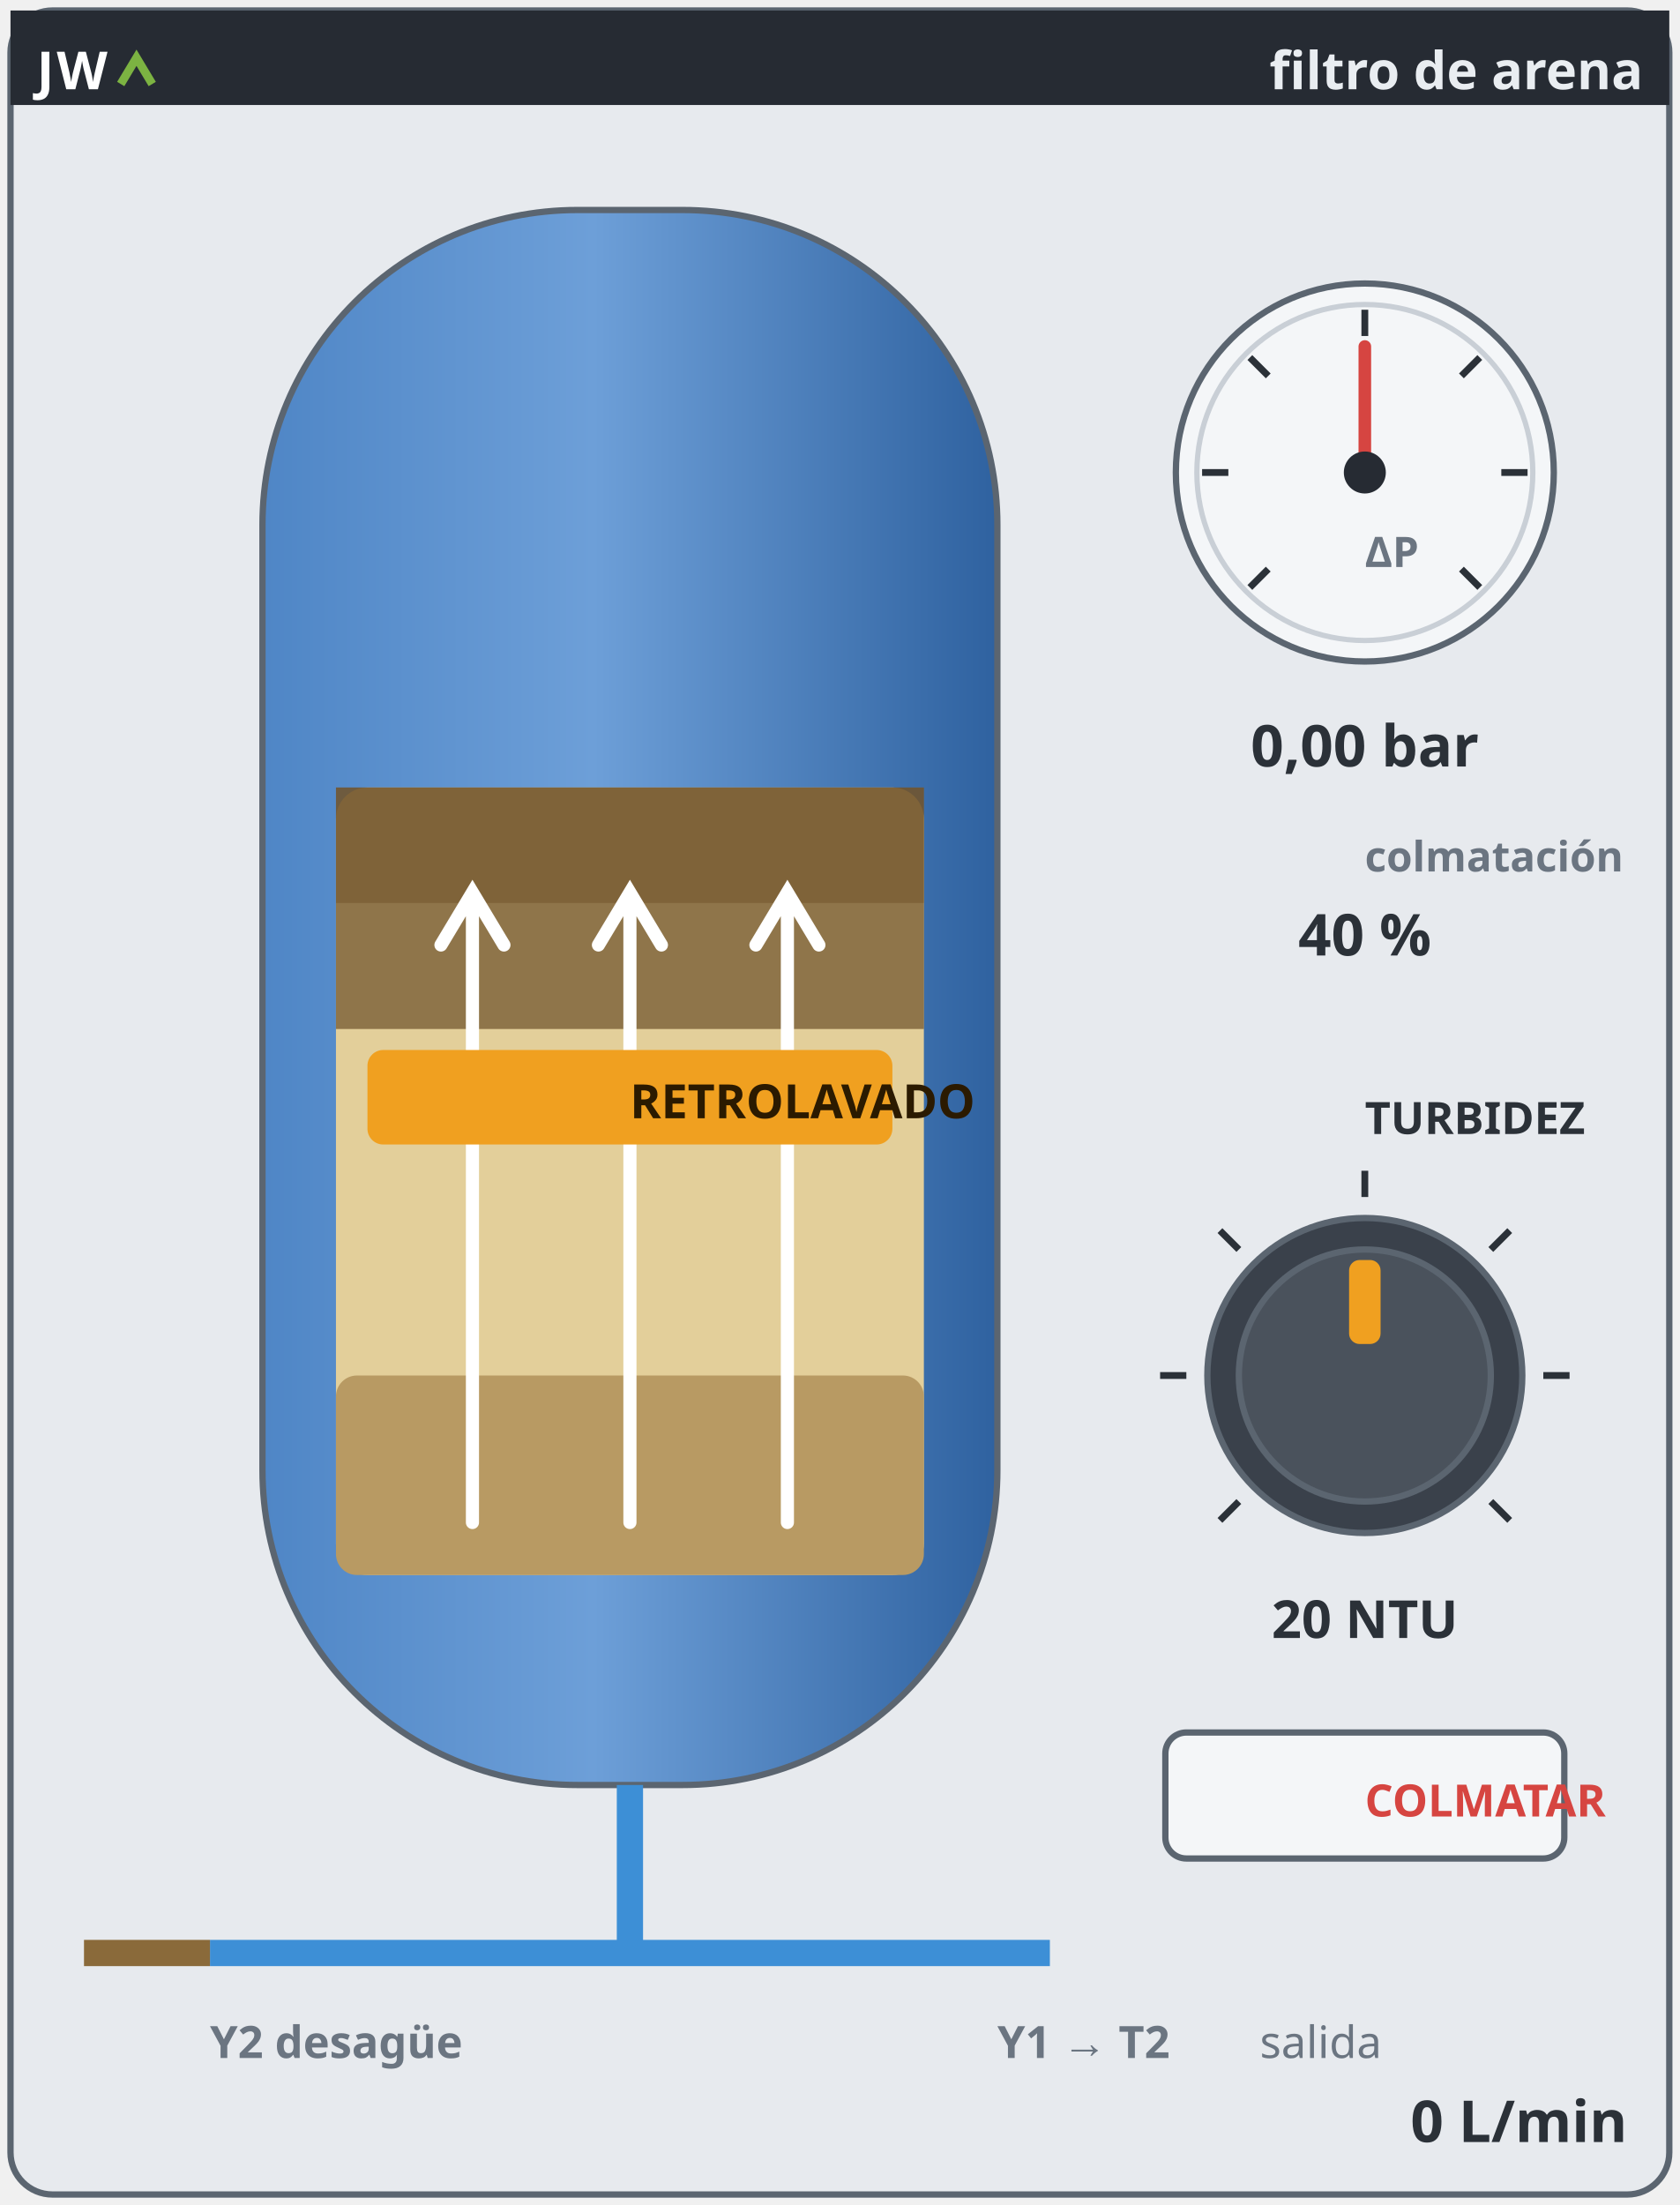
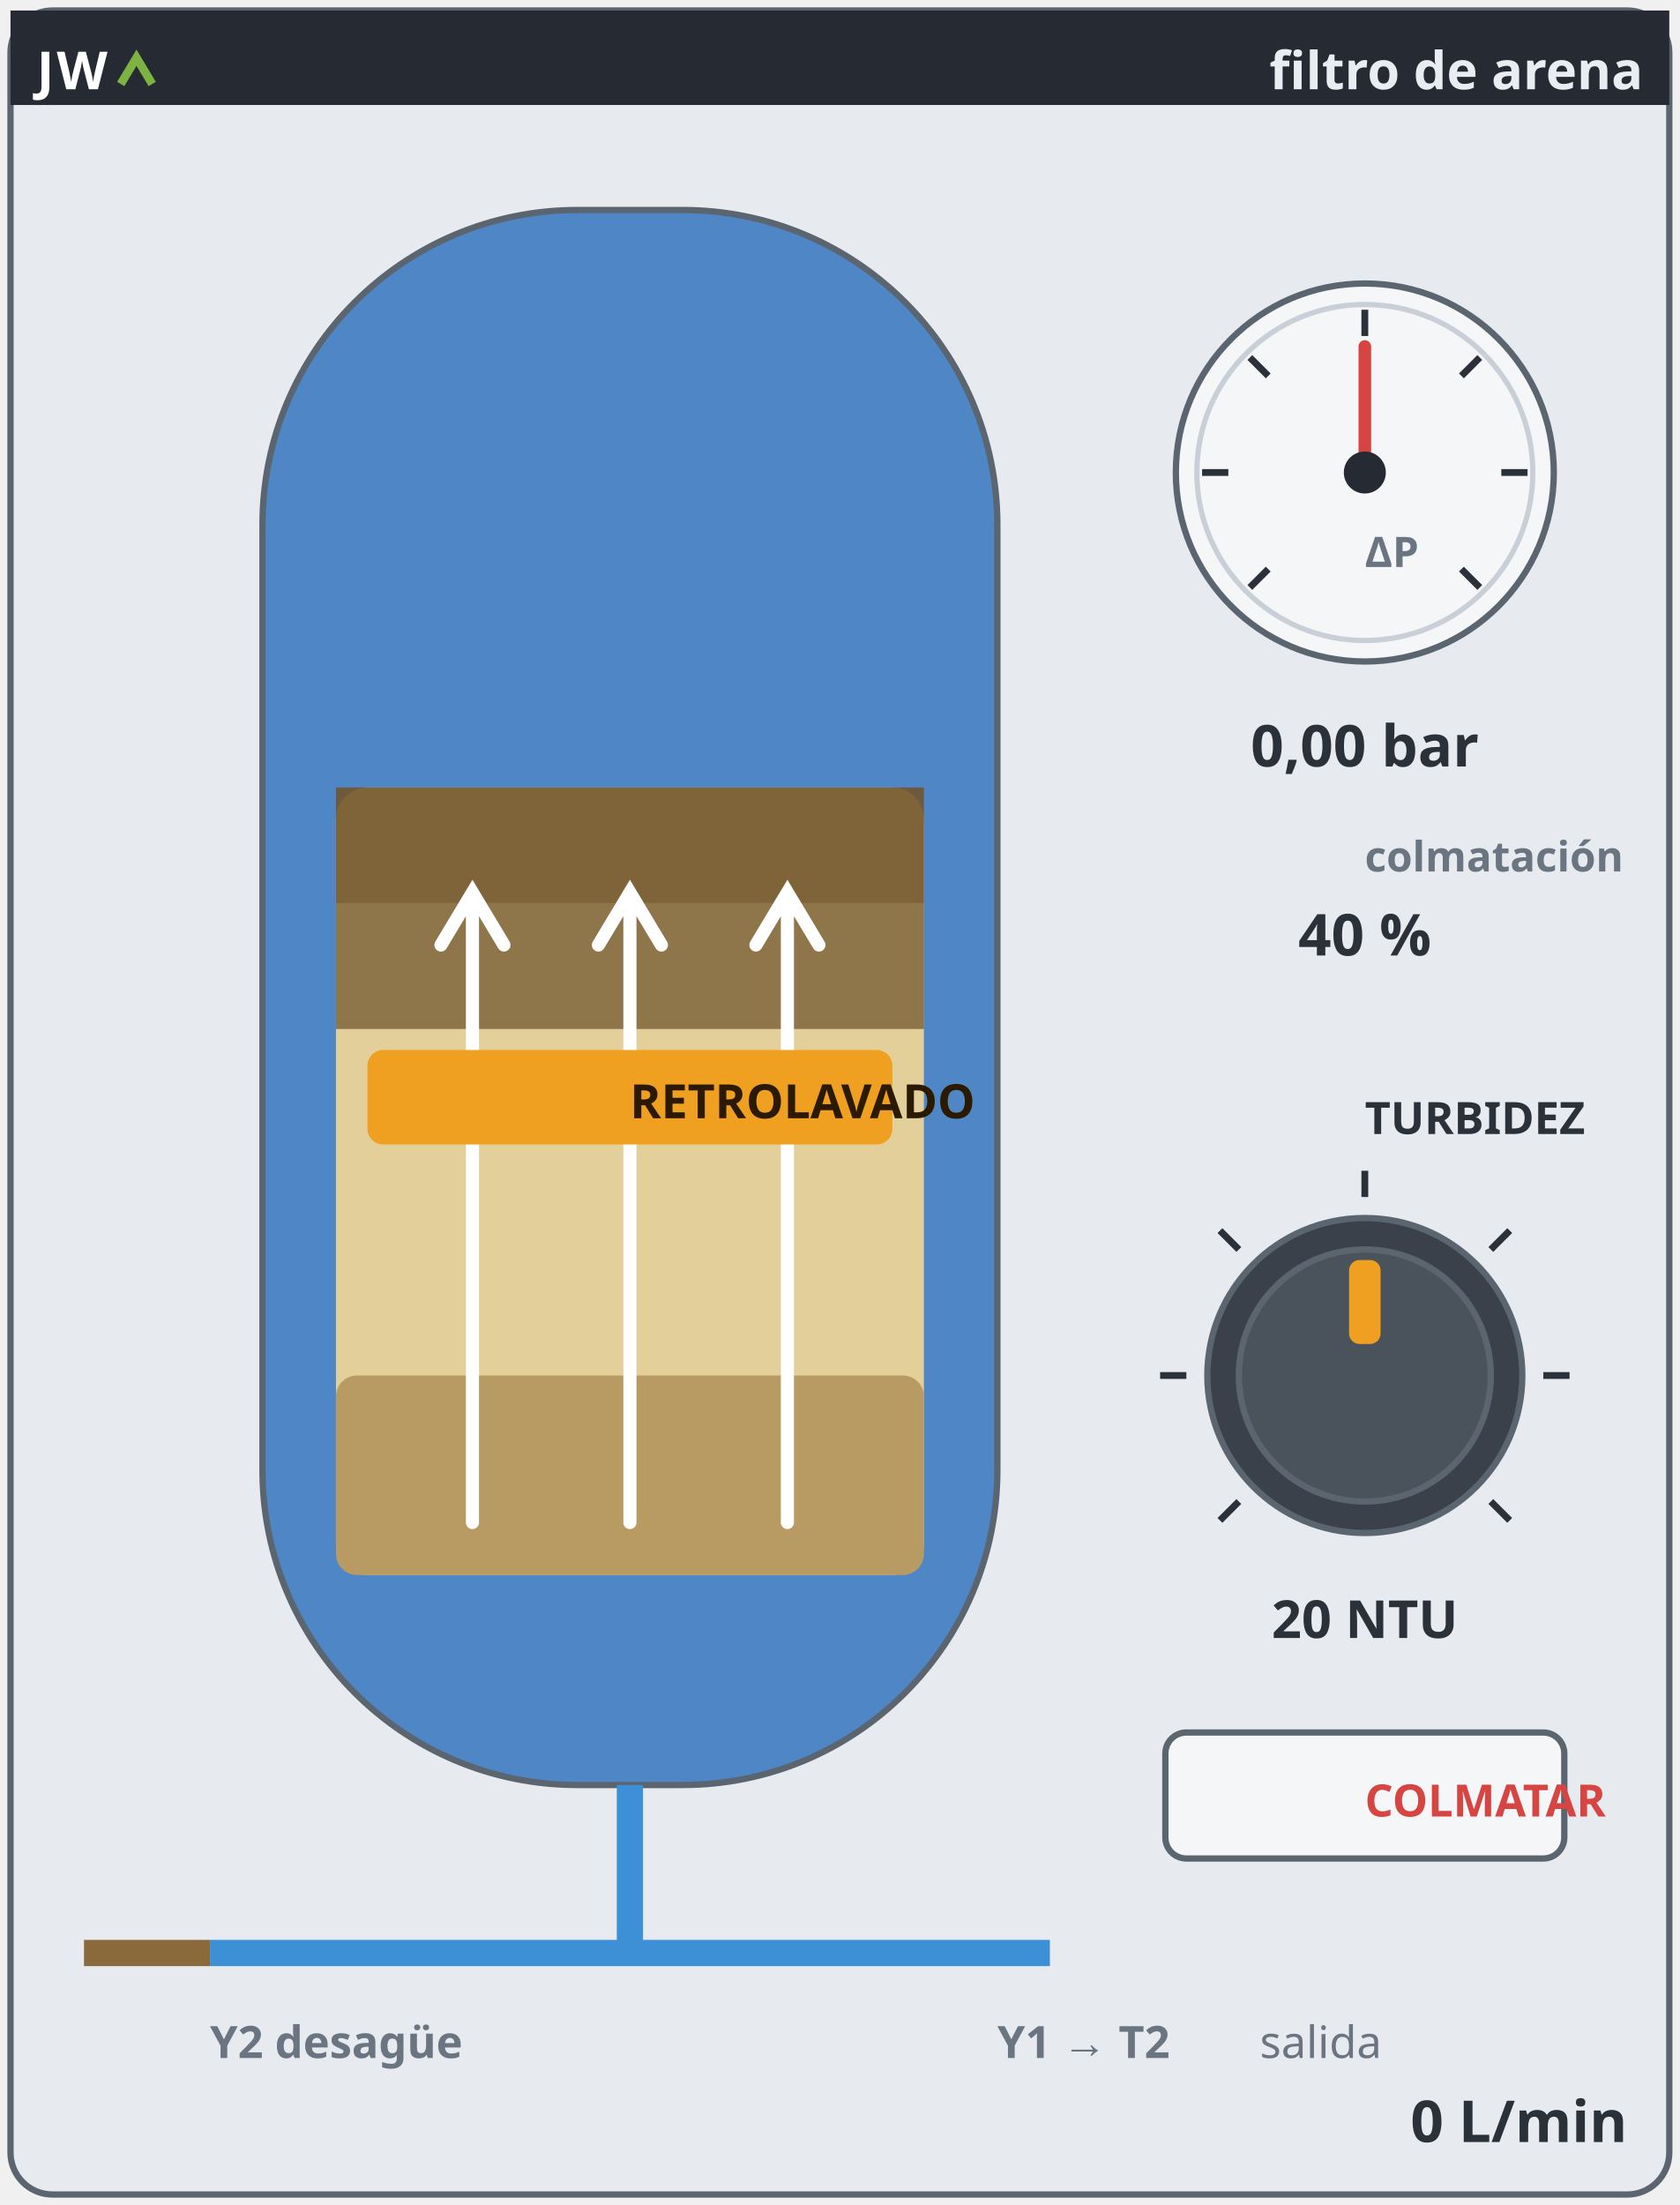
<svg xmlns="http://www.w3.org/2000/svg" viewBox="0 0 320 420" width="320" height="420" font-family="Segoe UI,Noto Sans,Arial,sans-serif" data-terms="none">
-   <defs>
-     <linearGradient id="jwp-tank" x1="0" y1="0" x2="1" y2="0">
-       <stop offset="0" stop-color="#4f86c6" />
-       <stop offset=".45" stop-color="#6d9fd8" />
-       <stop offset="1" stop-color="#2f62a0" />
-     </linearGradient>
-     <linearGradient id="jwp-red" x1="0" y1="0" x2="0" y2="1">
-       <stop offset="0" stop-color="#e0605a" />
-       <stop offset=".5" stop-color="#c9302c" />
-       <stop offset="1" stop-color="#9c2421" />
-     </linearGradient>
-     <linearGradient id="jwp-steel" x1="0" y1="0" x2="1" y2="0">
-       <stop offset="0" stop-color="#c3c9d0" />
-       <stop offset=".45" stop-color="#eef1f4" />
-       <stop offset="1" stop-color="#9aa3ad" />
-     </linearGradient>
-   </defs>
  <rect x="2" y="2" width="316" height="416" rx="8" fill="#e7eaee" stroke="#5b6570" stroke-width="1.2" />
  <rect x="2" y="2" width="316" height="18" fill="#262b33" />
  <text x="7" y="17" font-size="10" font-weight="800" fill="#fff" text-anchor="start" letter-spacing=".5">JW</text>
  <path d="M23 16 l3 -5 l3 5" fill="none" stroke="#7cb342" stroke-width="1.6" />
  <text x="313" y="17" font-size="10" font-weight="700" fill="#e9edf1" text-anchor="end">filtro de arena</text>
-   <rect x="50" y="40" width="140" height="300" rx="60" fill="url(#jwp-tank)" stroke="#5b6570" stroke-width="1.2" />
+   <rect x="50" y="40" width="140" height="300" rx="60" fill="#4f86c6" stroke="#5b6570" stroke-width="1.2" />
  <rect x="64" y="150" width="112" height="150" rx="6" fill="#e3cf9a" stroke="none" stroke-width="0" />
  <rect x="64" y="262" width="112" height="38" rx="4" fill="#b89a63" stroke="none" stroke-width="0" />
  <rect x="64" y="150" width="112" height="22" fill="#8a6a3a" stroke="none" stroke-width="0" opacity=".6" data-show="out.colmatacion&gt;50" />
  <rect x="64" y="150" width="112" height="46" fill="#6b4f28" stroke="none" stroke-width="0" opacity=".7" data-show="out.colmatacion&gt;80" />
  <g data-show="out.lavando">
    <path d="M90 290 V170 m-6 10 l6 -10 l6 10" fill="none" stroke="#fff" stroke-width="2.5" stroke-linecap="round" />
    <path d="M120 290 V170 m-6 10 l6 -10 l6 10" fill="none" stroke="#fff" stroke-width="2.5" stroke-linecap="round" />
    <path d="M150 290 V170 m-6 10 l6 -10 l6 10" fill="none" stroke="#fff" stroke-width="2.5" stroke-linecap="round" />
    <rect x="70" y="200" width="100" height="18" rx="3" fill="#f0a020" stroke="none" stroke-width="0" />
    <text x="120" y="213" font-size="9" font-weight="700" fill="#2b1a00" text-anchor="800">RETROLAVADO</text>
  </g>
  <path d="M120 340 V372 H40 M120 372 H200" fill="none" stroke="#3d8fd6" stroke-width="5" />
  <g data-show="out.lavando">
    <path d="M40 372 H16" fill="none" stroke="#8a6a3a" stroke-width="5" />
  </g>
  <text x="40" y="392" font-size="8.5" font-weight="700" fill="#6b7581" text-anchor="700">Y2 desagüe</text>
  <text x="190" y="392" font-size="8.5" font-weight="700" fill="#6b7581" text-anchor="700">Y1 → T2</text>
  <circle cx="260" cy="90" r="36" fill="#f4f6f8" stroke="#5b6570" stroke-width="1.2" />
  <circle cx="260" cy="90" r="32" fill="none" stroke="#c9cfd6" stroke-width="1" />
  <path d="M241.6 108.4 L238.1 111.9" fill="none" stroke="#2b3138" stroke-width="1.3" />
  <path d="M234.0 90.0 L229.0 90.0" fill="none" stroke="#2b3138" stroke-width="1.3" />
  <path d="M241.6 71.6 L238.1 68.1" fill="none" stroke="#2b3138" stroke-width="1.3" />
  <path d="M260.0 64.0 L260.0 59.0" fill="none" stroke="#2b3138" stroke-width="1.3" />
  <path d="M278.4 71.6 L281.9 68.1" fill="none" stroke="#2b3138" stroke-width="1.3" />
  <path d="M286.0 90.0 L291.0 90.0" fill="none" stroke="#2b3138" stroke-width="1.3" />
  <path d="M278.4 108.4 L281.9 111.9" fill="none" stroke="#2b3138" stroke-width="1.3" />
  <g data-rotate="out.dp|param.colmatacion0:0:2:-135:135:260:90">
    <path d="M260 90 L260 66" fill="none" stroke="#d64541" stroke-width="2.4" stroke-linecap="round" />
  </g>
  <circle cx="260" cy="90" r="4" fill="#262b33" stroke="none" stroke-width="0" />
  <text x="260" y="108.0" font-size="8" font-weight="700" fill="#6b7581" text-anchor="700">ΔP</text>
  <text x="260" y="146" font-size="11" font-weight="800" fill="#2b3138" text-anchor="middle" data-text="out.dp:d2:bar">0,00 bar</text>
  <text x="260" y="166" font-size="8" font-weight="700" fill="#6b7581" text-anchor="700">colmatación</text>
  <text x="260" y="182" font-size="11" font-weight="800" fill="#2b3138" text-anchor="middle" data-text="out.colmatacion|param.colmatacion0:d0:%">40 %</text>
  <circle cx="260" cy="262" r="30" fill="#3a414b" stroke="#5b6570" stroke-width="1.2" />
  <path d="M236.0 286.0 L232.4 289.6" fill="none" stroke="#2b3138" stroke-width="1.3" />
  <path d="M226.0 262.0 L221.0 262.0" fill="none" stroke="#2b3138" stroke-width="1.3" />
  <path d="M236.0 238.0 L232.4 234.4" fill="none" stroke="#2b3138" stroke-width="1.3" />
  <path d="M260.0 228.0 L260.0 223.0" fill="none" stroke="#2b3138" stroke-width="1.3" />
  <path d="M284.0 238.0 L287.6 234.4" fill="none" stroke="#2b3138" stroke-width="1.3" />
  <path d="M294.0 262.0 L299.0 262.0" fill="none" stroke="#2b3138" stroke-width="1.3" />
  <path d="M284.0 286.0 L287.6 289.6" fill="none" stroke="#2b3138" stroke-width="1.3" />
  <g data-action="turbidez" data-kind="drag" data-drag="y:0:-0.6:0:200" style="cursor:ns-resize">
    <g data-rotate="out.turbidez|param.turbidez:0:200:-135:135:260:262">
      <circle cx="260" cy="262" r="24" fill="#4a525c" stroke="#5b6570" stroke-width="1.2" />
      <rect x="257" y="240" width="6" height="16" rx="2" fill="#f0a020" stroke="none" stroke-width="0" />
    </g>
  </g>
  <text x="260" y="216" font-size="8.5" font-weight="700" fill="#2b3138" text-anchor="800">TURBIDEZ</text>
  <text x="260" y="312" font-size="10" font-weight="800" fill="#2b3138" text-anchor="middle" data-text="out.turbidez|param.turbidez:d0:NTU">20 NTU</text>
  <g data-action="colmatar" data-kind="momentary" style="cursor:pointer">
    <rect x="222" y="330" width="76" height="24" rx="4" fill="#f4f6f8" stroke="#5b6570" stroke-width="1.2" />
    <text x="260" y="346" font-size="8.5" font-weight="700" fill="#d64541" text-anchor="800">COLMATAR</text>
  </g>
  <text x="240" y="392" font-size="8.5" font-weight="start" fill="#6b7581" text-anchor="700">salida</text>
  <text x="310" y="408" font-size="11" font-weight="800" fill="#2b3138" text-anchor="end" data-text="out.qServicio:d0:L/min">0 L/min</text>
</svg>
